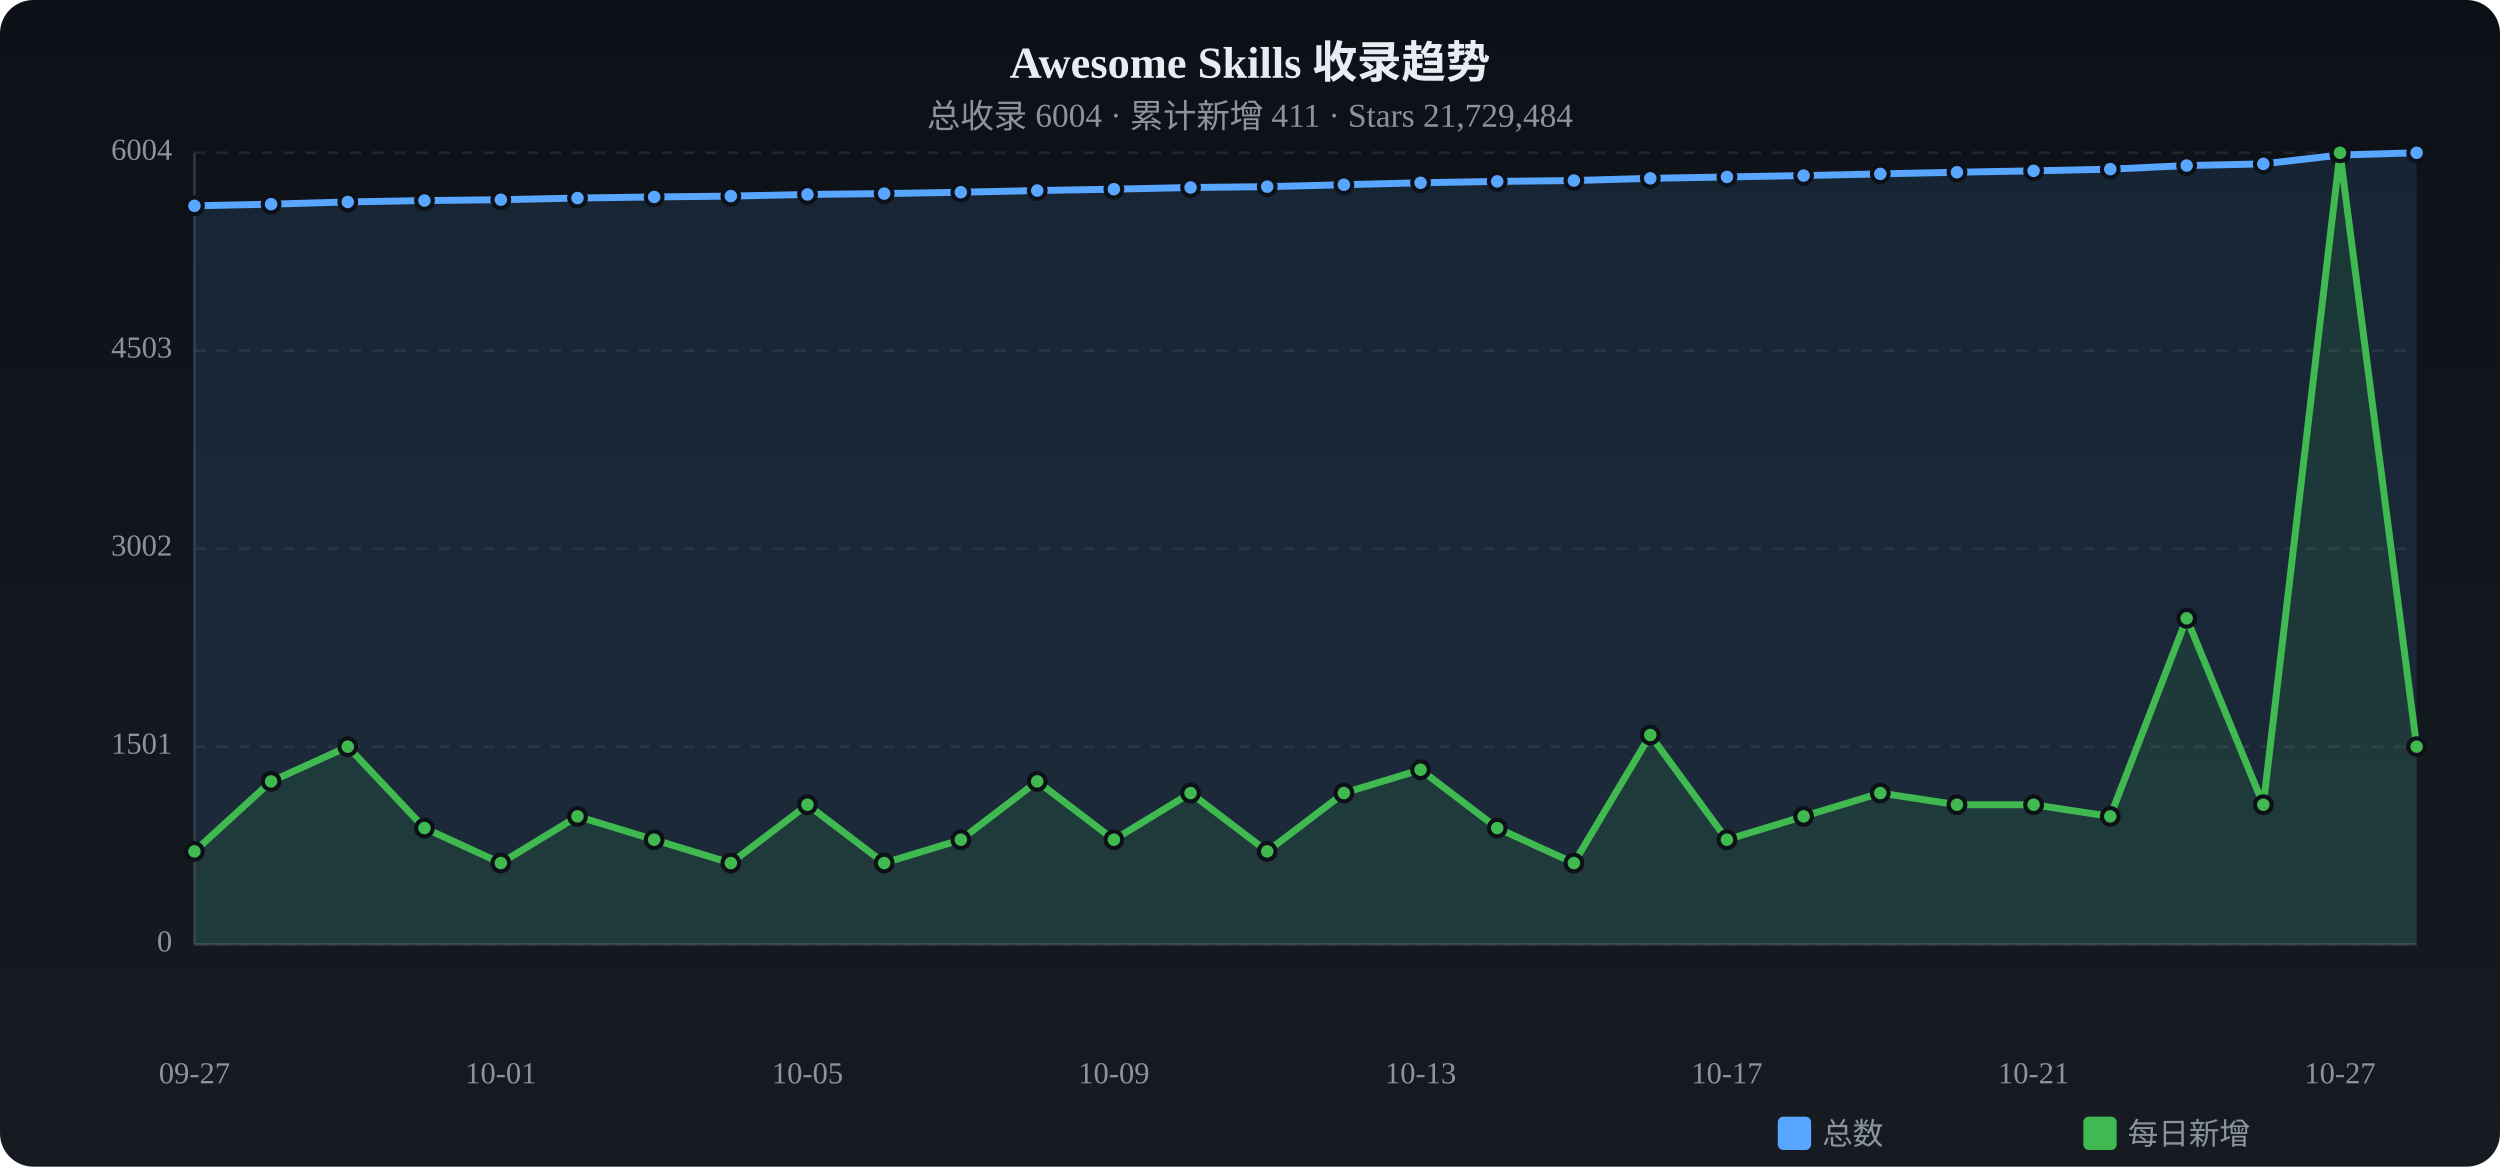
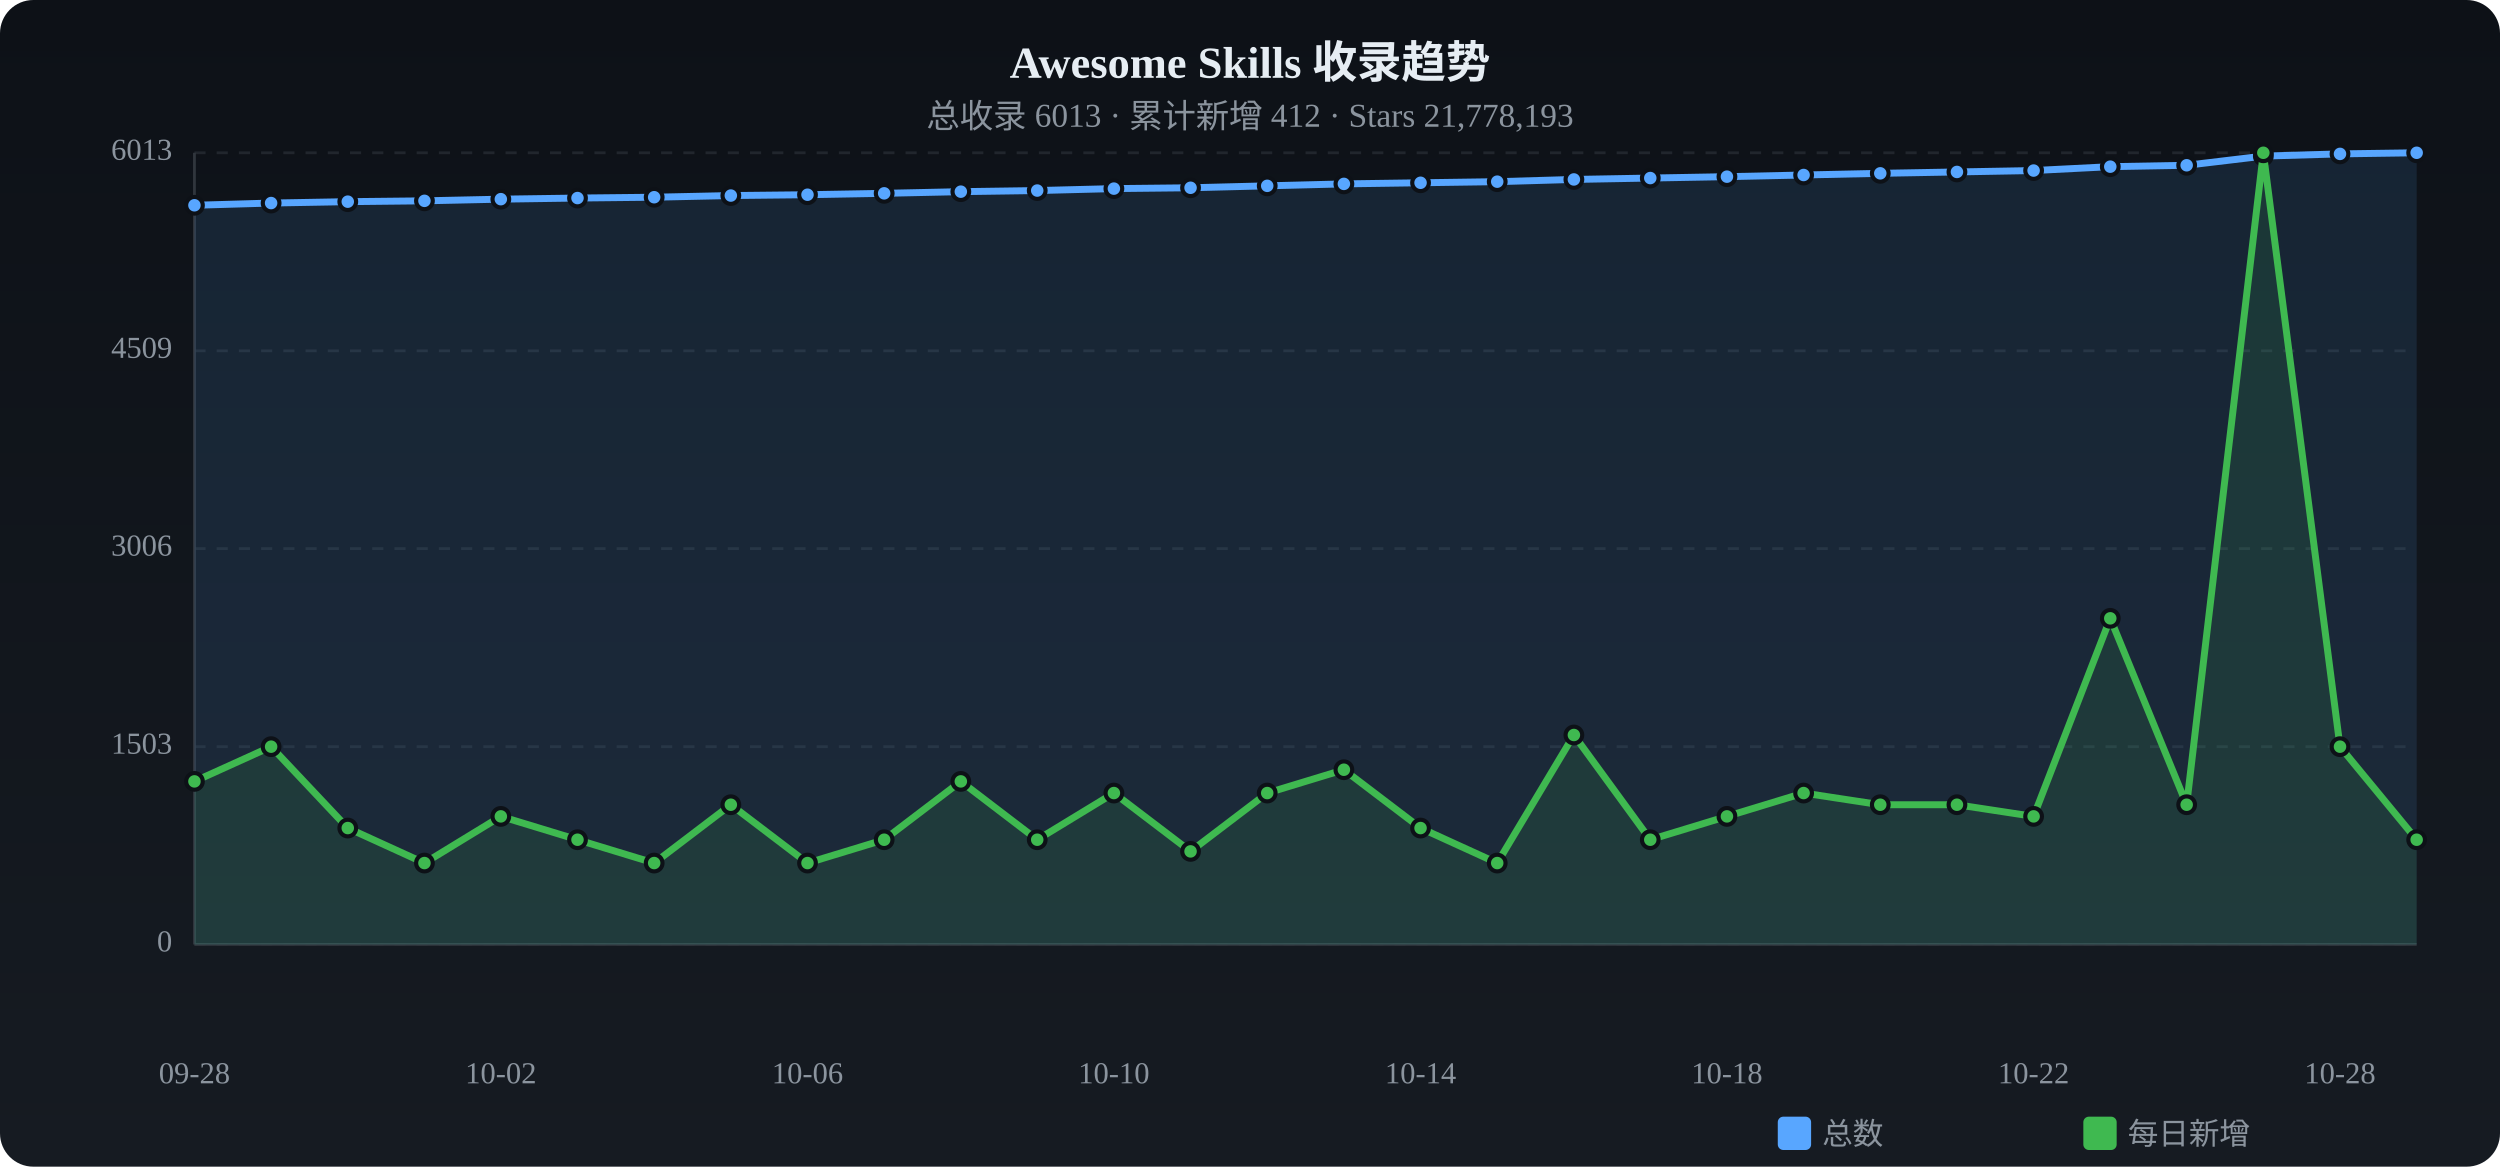
<svg xmlns="http://www.w3.org/2000/svg" viewBox="0 0 900 420" width="900" height="420">
  <defs>
    <linearGradient id="tbg" x1="0%" y1="0%" x2="0%" y2="100%">
      <stop offset="0%" stop-color="#0d1117" />
      <stop offset="100%" stop-color="#161b22" />
    </linearGradient>
  </defs>
  <rect width="900" height="420" rx="12" fill="url(#tbg)" />
  <text x="450.0" y="28" text-anchor="middle" fill="#e6edf3" font-size="16" font-weight="bold">Awesome Skills 收录趋势</text>
-   <text x="450.0" y="46" text-anchor="middle" fill="#8b949e" font-size="12">总收录 6004 · 累计新增 411 · Stars 21,729,484</text>
+   <text x="450.0" y="46" text-anchor="middle" fill="#8b949e" font-size="12">总收录 6013 · 累计新增 412 · Stars 21,778,193</text>
  <text x="62" y="340.0" text-anchor="end" fill="#8b949e" font-size="11" dominant-baseline="middle">0</text>
  <line x1="70" y1="340.0" x2="870" y2="340.0" stroke="#21262d" stroke-dasharray="4 4" />
-   <text x="62" y="268.8" text-anchor="end" fill="#8b949e" font-size="11" dominant-baseline="middle">1501</text>
+   <text x="62" y="268.8" text-anchor="end" fill="#8b949e" font-size="11" dominant-baseline="middle">1503</text>
  <line x1="70" y1="268.8" x2="870" y2="268.8" stroke="#21262d" stroke-dasharray="4 4" />
-   <text x="62" y="197.5" text-anchor="end" fill="#8b949e" font-size="11" dominant-baseline="middle">3002</text>
+   <text x="62" y="197.5" text-anchor="end" fill="#8b949e" font-size="11" dominant-baseline="middle">3006</text>
  <line x1="70" y1="197.5" x2="870" y2="197.5" stroke="#21262d" stroke-dasharray="4 4" />
-   <text x="62" y="126.2" text-anchor="end" fill="#8b949e" font-size="11" dominant-baseline="middle">4503</text>
-   <line x1="70" y1="126.2" x2="870" y2="126.2" stroke="#21262d" stroke-dasharray="4 4" />
-   <text x="62" y="55.0" text-anchor="end" fill="#8b949e" font-size="11" dominant-baseline="middle">6004</text>
+   <text x="62" y="126.3" text-anchor="end" fill="#8b949e" font-size="11" dominant-baseline="middle">4509</text>
+   <line x1="70" y1="126.3" x2="870" y2="126.3" stroke="#21262d" stroke-dasharray="4 4" />
+   <text x="62" y="55.0" text-anchor="end" fill="#8b949e" font-size="11" dominant-baseline="middle">6013</text>
  <line x1="70" y1="55.0" x2="870" y2="55.0" stroke="#21262d" stroke-dasharray="4 4" />
  <line x1="70" y1="55" x2="70" y2="340" stroke="#30363d" />
  <line x1="70" y1="340" x2="870" y2="340" stroke="#30363d" />
-   <path d="M70.0,74.1 L97.6,73.5 L125.2,72.7 L152.8,72.2 L180.3,71.9 L207.9,71.3 L235.5,70.9 L263.1,70.6 L290.7,70.0 L318.3,69.7 L345.9,69.2 L373.4,68.6 L401.0,68.1 L428.6,67.5 L456.2,67.2 L483.8,66.5 L511.4,65.8 L539.0,65.3 L566.6,65.0 L594.1,64.2 L621.7,63.7 L649.3,63.2 L676.9,62.6 L704.5,62.0 L732.1,61.5 L759.7,60.9 L787.2,59.6 L814.8,59.0 L842.4,55.8 L870.0,55.0 L870.0,340 L70.0,340 Z" fill="#58a6ff" opacity="0.12" />
-   <polyline points="70.0,74.1 97.6,73.5 125.2,72.7 152.8,72.2 180.3,71.9 207.9,71.3 235.5,70.9 263.1,70.6 290.7,70.0 318.3,69.7 345.9,69.2 373.4,68.6 401.0,68.1 428.6,67.5 456.2,67.2 483.8,66.5 511.4,65.8 539.0,65.3 566.6,65.0 594.1,64.2 621.7,63.7 649.3,63.2 676.9,62.6 704.5,62.0 732.1,61.5 759.7,60.9 787.2,59.6 814.8,59.0 842.4,55.8 870.0,55.0" fill="none" stroke="#58a6ff" stroke-width="2.5" stroke-linecap="round" stroke-linejoin="round" />
-   <circle cx="70.0" cy="74.1" r="3" fill="#58a6ff" stroke="#0d1117" stroke-width="1.5" />
-   <circle cx="97.6" cy="73.5" r="3" fill="#58a6ff" stroke="#0d1117" stroke-width="1.5" />
-   <circle cx="125.2" cy="72.7" r="3" fill="#58a6ff" stroke="#0d1117" stroke-width="1.5" />
-   <circle cx="152.8" cy="72.2" r="3" fill="#58a6ff" stroke="#0d1117" stroke-width="1.5" />
-   <circle cx="180.3" cy="71.9" r="3" fill="#58a6ff" stroke="#0d1117" stroke-width="1.5" />
+   <path d="M70.0,73.9 L97.6,73.1 L125.2,72.6 L152.8,72.3 L180.3,71.7 L207.9,71.3 L235.5,71.0 L263.1,70.4 L290.7,70.1 L318.3,69.6 L345.9,69.0 L373.4,68.6 L401.0,67.9 L428.6,67.6 L456.2,66.9 L483.8,66.2 L511.4,65.8 L539.0,65.4 L566.6,64.6 L594.1,64.1 L621.7,63.6 L649.3,63.0 L676.9,62.4 L704.5,61.9 L732.1,61.4 L759.7,60.0 L787.2,59.5 L814.8,56.2 L842.4,55.4 L870.0,55.0 L870.0,340 L70.0,340 Z" fill="#58a6ff" opacity="0.12" />
+   <polyline points="70.0,73.9 97.6,73.1 125.2,72.6 152.8,72.3 180.3,71.7 207.9,71.3 235.5,71.0 263.1,70.4 290.7,70.1 318.3,69.6 345.9,69.0 373.4,68.6 401.0,67.9 428.6,67.6 456.2,66.9 483.8,66.2 511.4,65.8 539.0,65.4 566.6,64.6 594.1,64.1 621.7,63.6 649.3,63.0 676.9,62.4 704.5,61.9 732.1,61.4 759.7,60.0 787.2,59.5 814.8,56.2 842.4,55.4 870.0,55.0" fill="none" stroke="#58a6ff" stroke-width="2.5" stroke-linecap="round" stroke-linejoin="round" />
+   <circle cx="70.0" cy="73.9" r="3" fill="#58a6ff" stroke="#0d1117" stroke-width="1.5" />
+   <circle cx="97.6" cy="73.1" r="3" fill="#58a6ff" stroke="#0d1117" stroke-width="1.5" />
+   <circle cx="125.2" cy="72.6" r="3" fill="#58a6ff" stroke="#0d1117" stroke-width="1.5" />
+   <circle cx="152.8" cy="72.3" r="3" fill="#58a6ff" stroke="#0d1117" stroke-width="1.5" />
+   <circle cx="180.3" cy="71.7" r="3" fill="#58a6ff" stroke="#0d1117" stroke-width="1.5" />
  <circle cx="207.9" cy="71.3" r="3" fill="#58a6ff" stroke="#0d1117" stroke-width="1.5" />
-   <circle cx="235.5" cy="70.9" r="3" fill="#58a6ff" stroke="#0d1117" stroke-width="1.5" />
-   <circle cx="263.1" cy="70.6" r="3" fill="#58a6ff" stroke="#0d1117" stroke-width="1.5" />
-   <circle cx="290.7" cy="70.0" r="3" fill="#58a6ff" stroke="#0d1117" stroke-width="1.5" />
-   <circle cx="318.3" cy="69.7" r="3" fill="#58a6ff" stroke="#0d1117" stroke-width="1.5" />
-   <circle cx="345.9" cy="69.2" r="3" fill="#58a6ff" stroke="#0d1117" stroke-width="1.5" />
+   <circle cx="235.5" cy="71.0" r="3" fill="#58a6ff" stroke="#0d1117" stroke-width="1.5" />
+   <circle cx="263.1" cy="70.4" r="3" fill="#58a6ff" stroke="#0d1117" stroke-width="1.5" />
+   <circle cx="290.7" cy="70.1" r="3" fill="#58a6ff" stroke="#0d1117" stroke-width="1.5" />
+   <circle cx="318.3" cy="69.6" r="3" fill="#58a6ff" stroke="#0d1117" stroke-width="1.5" />
+   <circle cx="345.9" cy="69.0" r="3" fill="#58a6ff" stroke="#0d1117" stroke-width="1.5" />
  <circle cx="373.4" cy="68.6" r="3" fill="#58a6ff" stroke="#0d1117" stroke-width="1.5" />
-   <circle cx="401.0" cy="68.1" r="3" fill="#58a6ff" stroke="#0d1117" stroke-width="1.5" />
-   <circle cx="428.6" cy="67.5" r="3" fill="#58a6ff" stroke="#0d1117" stroke-width="1.5" />
-   <circle cx="456.2" cy="67.2" r="3" fill="#58a6ff" stroke="#0d1117" stroke-width="1.5" />
-   <circle cx="483.8" cy="66.5" r="3" fill="#58a6ff" stroke="#0d1117" stroke-width="1.5" />
+   <circle cx="401.0" cy="67.9" r="3" fill="#58a6ff" stroke="#0d1117" stroke-width="1.5" />
+   <circle cx="428.6" cy="67.6" r="3" fill="#58a6ff" stroke="#0d1117" stroke-width="1.5" />
+   <circle cx="456.2" cy="66.9" r="3" fill="#58a6ff" stroke="#0d1117" stroke-width="1.5" />
+   <circle cx="483.8" cy="66.2" r="3" fill="#58a6ff" stroke="#0d1117" stroke-width="1.5" />
  <circle cx="511.4" cy="65.8" r="3" fill="#58a6ff" stroke="#0d1117" stroke-width="1.5" />
-   <circle cx="539.0" cy="65.3" r="3" fill="#58a6ff" stroke="#0d1117" stroke-width="1.5" />
-   <circle cx="566.6" cy="65.0" r="3" fill="#58a6ff" stroke="#0d1117" stroke-width="1.5" />
-   <circle cx="594.1" cy="64.2" r="3" fill="#58a6ff" stroke="#0d1117" stroke-width="1.5" />
-   <circle cx="621.7" cy="63.7" r="3" fill="#58a6ff" stroke="#0d1117" stroke-width="1.5" />
-   <circle cx="649.3" cy="63.2" r="3" fill="#58a6ff" stroke="#0d1117" stroke-width="1.5" />
-   <circle cx="676.9" cy="62.6" r="3" fill="#58a6ff" stroke="#0d1117" stroke-width="1.5" />
-   <circle cx="704.5" cy="62.0" r="3" fill="#58a6ff" stroke="#0d1117" stroke-width="1.5" />
-   <circle cx="732.1" cy="61.5" r="3" fill="#58a6ff" stroke="#0d1117" stroke-width="1.5" />
-   <circle cx="759.7" cy="60.9" r="3" fill="#58a6ff" stroke="#0d1117" stroke-width="1.5" />
-   <circle cx="787.2" cy="59.6" r="3" fill="#58a6ff" stroke="#0d1117" stroke-width="1.5" />
-   <circle cx="814.8" cy="59.0" r="3" fill="#58a6ff" stroke="#0d1117" stroke-width="1.5" />
-   <circle cx="842.4" cy="55.8" r="3" fill="#58a6ff" stroke="#0d1117" stroke-width="1.5" />
+   <circle cx="539.0" cy="65.4" r="3" fill="#58a6ff" stroke="#0d1117" stroke-width="1.5" />
+   <circle cx="566.6" cy="64.6" r="3" fill="#58a6ff" stroke="#0d1117" stroke-width="1.5" />
+   <circle cx="594.1" cy="64.1" r="3" fill="#58a6ff" stroke="#0d1117" stroke-width="1.5" />
+   <circle cx="621.7" cy="63.6" r="3" fill="#58a6ff" stroke="#0d1117" stroke-width="1.5" />
+   <circle cx="649.3" cy="63.0" r="3" fill="#58a6ff" stroke="#0d1117" stroke-width="1.5" />
+   <circle cx="676.9" cy="62.4" r="3" fill="#58a6ff" stroke="#0d1117" stroke-width="1.5" />
+   <circle cx="704.5" cy="61.9" r="3" fill="#58a6ff" stroke="#0d1117" stroke-width="1.5" />
+   <circle cx="732.1" cy="61.4" r="3" fill="#58a6ff" stroke="#0d1117" stroke-width="1.5" />
+   <circle cx="759.7" cy="60.0" r="3" fill="#58a6ff" stroke="#0d1117" stroke-width="1.5" />
+   <circle cx="787.2" cy="59.5" r="3" fill="#58a6ff" stroke="#0d1117" stroke-width="1.5" />
+   <circle cx="814.8" cy="56.2" r="3" fill="#58a6ff" stroke="#0d1117" stroke-width="1.5" />
+   <circle cx="842.4" cy="55.4" r="3" fill="#58a6ff" stroke="#0d1117" stroke-width="1.5" />
  <circle cx="870.0" cy="55.0" r="3" fill="#58a6ff" stroke="#0d1117" stroke-width="1.5" />
-   <path d="M70.0,306.5 L97.6,281.3 L125.2,268.8 L152.8,298.1 L180.3,310.7 L207.9,293.9 L235.5,302.3 L263.1,310.7 L290.7,289.7 L318.3,310.7 L345.9,302.3 L373.4,281.3 L401.0,302.3 L428.6,285.5 L456.2,306.5 L483.8,285.5 L511.4,277.1 L539.0,298.1 L566.6,310.7 L594.1,264.6 L621.7,302.3 L649.3,293.9 L676.9,285.5 L704.5,289.7 L732.1,289.7 L759.7,293.9 L787.2,222.6 L814.8,289.7 L842.4,55.0 L870.0,268.8 L870.0,340 L70.0,340 Z" fill="#3fb950" opacity="0.12" />
-   <polyline points="70.0,306.5 97.6,281.3 125.2,268.8 152.8,298.1 180.3,310.7 207.9,293.9 235.5,302.3 263.1,310.7 290.7,289.7 318.3,310.7 345.9,302.3 373.4,281.3 401.0,302.3 428.6,285.5 456.2,306.5 483.8,285.5 511.4,277.1 539.0,298.1 566.6,310.7 594.1,264.6 621.7,302.3 649.3,293.9 676.9,285.5 704.5,289.7 732.1,289.7 759.7,293.9 787.2,222.6 814.8,289.7 842.4,55.0 870.0,268.8" fill="none" stroke="#3fb950" stroke-width="2.5" stroke-linecap="round" stroke-linejoin="round" />
-   <circle cx="70.0" cy="306.5" r="3" fill="#3fb950" stroke="#0d1117" stroke-width="1.5" />
-   <circle cx="97.6" cy="281.3" r="3" fill="#3fb950" stroke="#0d1117" stroke-width="1.5" />
-   <circle cx="125.2" cy="268.8" r="3" fill="#3fb950" stroke="#0d1117" stroke-width="1.5" />
-   <circle cx="152.8" cy="298.1" r="3" fill="#3fb950" stroke="#0d1117" stroke-width="1.5" />
-   <circle cx="180.3" cy="310.7" r="3" fill="#3fb950" stroke="#0d1117" stroke-width="1.5" />
-   <circle cx="207.9" cy="293.9" r="3" fill="#3fb950" stroke="#0d1117" stroke-width="1.5" />
-   <circle cx="235.5" cy="302.3" r="3" fill="#3fb950" stroke="#0d1117" stroke-width="1.5" />
-   <circle cx="263.1" cy="310.7" r="3" fill="#3fb950" stroke="#0d1117" stroke-width="1.5" />
-   <circle cx="290.7" cy="289.7" r="3" fill="#3fb950" stroke="#0d1117" stroke-width="1.5" />
-   <circle cx="318.3" cy="310.7" r="3" fill="#3fb950" stroke="#0d1117" stroke-width="1.5" />
-   <circle cx="345.9" cy="302.3" r="3" fill="#3fb950" stroke="#0d1117" stroke-width="1.5" />
-   <circle cx="373.4" cy="281.3" r="3" fill="#3fb950" stroke="#0d1117" stroke-width="1.5" />
-   <circle cx="401.0" cy="302.3" r="3" fill="#3fb950" stroke="#0d1117" stroke-width="1.5" />
-   <circle cx="428.6" cy="285.5" r="3" fill="#3fb950" stroke="#0d1117" stroke-width="1.5" />
-   <circle cx="456.2" cy="306.5" r="3" fill="#3fb950" stroke="#0d1117" stroke-width="1.5" />
-   <circle cx="483.8" cy="285.5" r="3" fill="#3fb950" stroke="#0d1117" stroke-width="1.5" />
-   <circle cx="511.4" cy="277.1" r="3" fill="#3fb950" stroke="#0d1117" stroke-width="1.5" />
-   <circle cx="539.0" cy="298.1" r="3" fill="#3fb950" stroke="#0d1117" stroke-width="1.5" />
-   <circle cx="566.6" cy="310.7" r="3" fill="#3fb950" stroke="#0d1117" stroke-width="1.5" />
-   <circle cx="594.1" cy="264.6" r="3" fill="#3fb950" stroke="#0d1117" stroke-width="1.5" />
-   <circle cx="621.7" cy="302.3" r="3" fill="#3fb950" stroke="#0d1117" stroke-width="1.5" />
-   <circle cx="649.3" cy="293.9" r="3" fill="#3fb950" stroke="#0d1117" stroke-width="1.5" />
-   <circle cx="676.9" cy="285.5" r="3" fill="#3fb950" stroke="#0d1117" stroke-width="1.5" />
+   <path d="M70.0,281.3 L97.6,268.8 L125.2,298.1 L152.8,310.7 L180.3,293.9 L207.9,302.3 L235.5,310.7 L263.1,289.7 L290.7,310.7 L318.3,302.3 L345.9,281.3 L373.4,302.3 L401.0,285.5 L428.6,306.5 L456.2,285.5 L483.8,277.1 L511.4,298.1 L539.0,310.7 L566.6,264.6 L594.1,302.3 L621.7,293.9 L649.3,285.5 L676.9,289.7 L704.5,289.7 L732.1,293.9 L759.7,222.6 L787.2,289.7 L814.8,55.0 L842.4,268.8 L870.0,302.3 L870.0,340 L70.0,340 Z" fill="#3fb950" opacity="0.12" />
+   <polyline points="70.0,281.3 97.6,268.8 125.2,298.1 152.8,310.7 180.3,293.9 207.9,302.3 235.5,310.7 263.1,289.7 290.7,310.7 318.3,302.3 345.9,281.3 373.4,302.3 401.0,285.5 428.6,306.5 456.2,285.5 483.8,277.1 511.4,298.1 539.0,310.7 566.6,264.6 594.1,302.3 621.7,293.9 649.3,285.5 676.9,289.7 704.5,289.7 732.1,293.9 759.7,222.6 787.2,289.7 814.8,55.0 842.4,268.8 870.0,302.3" fill="none" stroke="#3fb950" stroke-width="2.5" stroke-linecap="round" stroke-linejoin="round" />
+   <circle cx="70.0" cy="281.3" r="3" fill="#3fb950" stroke="#0d1117" stroke-width="1.5" />
+   <circle cx="97.6" cy="268.8" r="3" fill="#3fb950" stroke="#0d1117" stroke-width="1.5" />
+   <circle cx="125.2" cy="298.1" r="3" fill="#3fb950" stroke="#0d1117" stroke-width="1.5" />
+   <circle cx="152.8" cy="310.7" r="3" fill="#3fb950" stroke="#0d1117" stroke-width="1.5" />
+   <circle cx="180.3" cy="293.9" r="3" fill="#3fb950" stroke="#0d1117" stroke-width="1.5" />
+   <circle cx="207.9" cy="302.3" r="3" fill="#3fb950" stroke="#0d1117" stroke-width="1.5" />
+   <circle cx="235.5" cy="310.7" r="3" fill="#3fb950" stroke="#0d1117" stroke-width="1.5" />
+   <circle cx="263.1" cy="289.7" r="3" fill="#3fb950" stroke="#0d1117" stroke-width="1.5" />
+   <circle cx="290.7" cy="310.7" r="3" fill="#3fb950" stroke="#0d1117" stroke-width="1.5" />
+   <circle cx="318.3" cy="302.3" r="3" fill="#3fb950" stroke="#0d1117" stroke-width="1.5" />
+   <circle cx="345.9" cy="281.3" r="3" fill="#3fb950" stroke="#0d1117" stroke-width="1.5" />
+   <circle cx="373.4" cy="302.3" r="3" fill="#3fb950" stroke="#0d1117" stroke-width="1.5" />
+   <circle cx="401.0" cy="285.5" r="3" fill="#3fb950" stroke="#0d1117" stroke-width="1.5" />
+   <circle cx="428.6" cy="306.5" r="3" fill="#3fb950" stroke="#0d1117" stroke-width="1.5" />
+   <circle cx="456.2" cy="285.5" r="3" fill="#3fb950" stroke="#0d1117" stroke-width="1.5" />
+   <circle cx="483.8" cy="277.1" r="3" fill="#3fb950" stroke="#0d1117" stroke-width="1.5" />
+   <circle cx="511.4" cy="298.1" r="3" fill="#3fb950" stroke="#0d1117" stroke-width="1.5" />
+   <circle cx="539.0" cy="310.7" r="3" fill="#3fb950" stroke="#0d1117" stroke-width="1.5" />
+   <circle cx="566.6" cy="264.6" r="3" fill="#3fb950" stroke="#0d1117" stroke-width="1.5" />
+   <circle cx="594.1" cy="302.3" r="3" fill="#3fb950" stroke="#0d1117" stroke-width="1.5" />
+   <circle cx="621.7" cy="293.9" r="3" fill="#3fb950" stroke="#0d1117" stroke-width="1.5" />
+   <circle cx="649.3" cy="285.5" r="3" fill="#3fb950" stroke="#0d1117" stroke-width="1.5" />
+   <circle cx="676.9" cy="289.7" r="3" fill="#3fb950" stroke="#0d1117" stroke-width="1.5" />
  <circle cx="704.5" cy="289.7" r="3" fill="#3fb950" stroke="#0d1117" stroke-width="1.5" />
-   <circle cx="732.1" cy="289.7" r="3" fill="#3fb950" stroke="#0d1117" stroke-width="1.5" />
-   <circle cx="759.7" cy="293.9" r="3" fill="#3fb950" stroke="#0d1117" stroke-width="1.5" />
-   <circle cx="787.2" cy="222.6" r="3" fill="#3fb950" stroke="#0d1117" stroke-width="1.5" />
-   <circle cx="814.8" cy="289.7" r="3" fill="#3fb950" stroke="#0d1117" stroke-width="1.5" />
-   <circle cx="842.4" cy="55.0" r="3" fill="#3fb950" stroke="#0d1117" stroke-width="1.5" />
-   <circle cx="870.0" cy="268.8" r="3" fill="#3fb950" stroke="#0d1117" stroke-width="1.5" />
-   <text x="70.0" y="390" text-anchor="middle" fill="#8b949e" font-size="11">09-27</text>
-   <text x="180.3" y="390" text-anchor="middle" fill="#8b949e" font-size="11">10-01</text>
-   <text x="290.7" y="390" text-anchor="middle" fill="#8b949e" font-size="11">10-05</text>
-   <text x="401.0" y="390" text-anchor="middle" fill="#8b949e" font-size="11">10-09</text>
-   <text x="511.4" y="390" text-anchor="middle" fill="#8b949e" font-size="11">10-13</text>
-   <text x="621.7" y="390" text-anchor="middle" fill="#8b949e" font-size="11">10-17</text>
-   <text x="732.1" y="390" text-anchor="middle" fill="#8b949e" font-size="11">10-21</text>
-   <text x="842.4" y="390" text-anchor="middle" fill="#8b949e" font-size="11">10-27</text>
+   <circle cx="732.1" cy="293.9" r="3" fill="#3fb950" stroke="#0d1117" stroke-width="1.5" />
+   <circle cx="759.7" cy="222.6" r="3" fill="#3fb950" stroke="#0d1117" stroke-width="1.5" />
+   <circle cx="787.2" cy="289.7" r="3" fill="#3fb950" stroke="#0d1117" stroke-width="1.5" />
+   <circle cx="814.8" cy="55.0" r="3" fill="#3fb950" stroke="#0d1117" stroke-width="1.5" />
+   <circle cx="842.4" cy="268.8" r="3" fill="#3fb950" stroke="#0d1117" stroke-width="1.5" />
+   <circle cx="870.0" cy="302.3" r="3" fill="#3fb950" stroke="#0d1117" stroke-width="1.5" />
+   <text x="70.0" y="390" text-anchor="middle" fill="#8b949e" font-size="11">09-28</text>
+   <text x="180.3" y="390" text-anchor="middle" fill="#8b949e" font-size="11">10-02</text>
+   <text x="290.7" y="390" text-anchor="middle" fill="#8b949e" font-size="11">10-06</text>
+   <text x="401.0" y="390" text-anchor="middle" fill="#8b949e" font-size="11">10-10</text>
+   <text x="511.4" y="390" text-anchor="middle" fill="#8b949e" font-size="11">10-14</text>
+   <text x="621.7" y="390" text-anchor="middle" fill="#8b949e" font-size="11">10-18</text>
+   <text x="732.1" y="390" text-anchor="middle" fill="#8b949e" font-size="11">10-22</text>
+   <text x="842.4" y="390" text-anchor="middle" fill="#8b949e" font-size="11">10-28</text>
  <rect x="640" y="402" width="12" height="12" rx="2" fill="#58a6ff" />
  <text x="656" y="412" fill="#8b949e" font-size="11">总数</text>
  <rect x="750" y="402" width="12" height="12" rx="2" fill="#3fb950" />
  <text x="766" y="412" fill="#8b949e" font-size="11">每日新增</text>
</svg>
